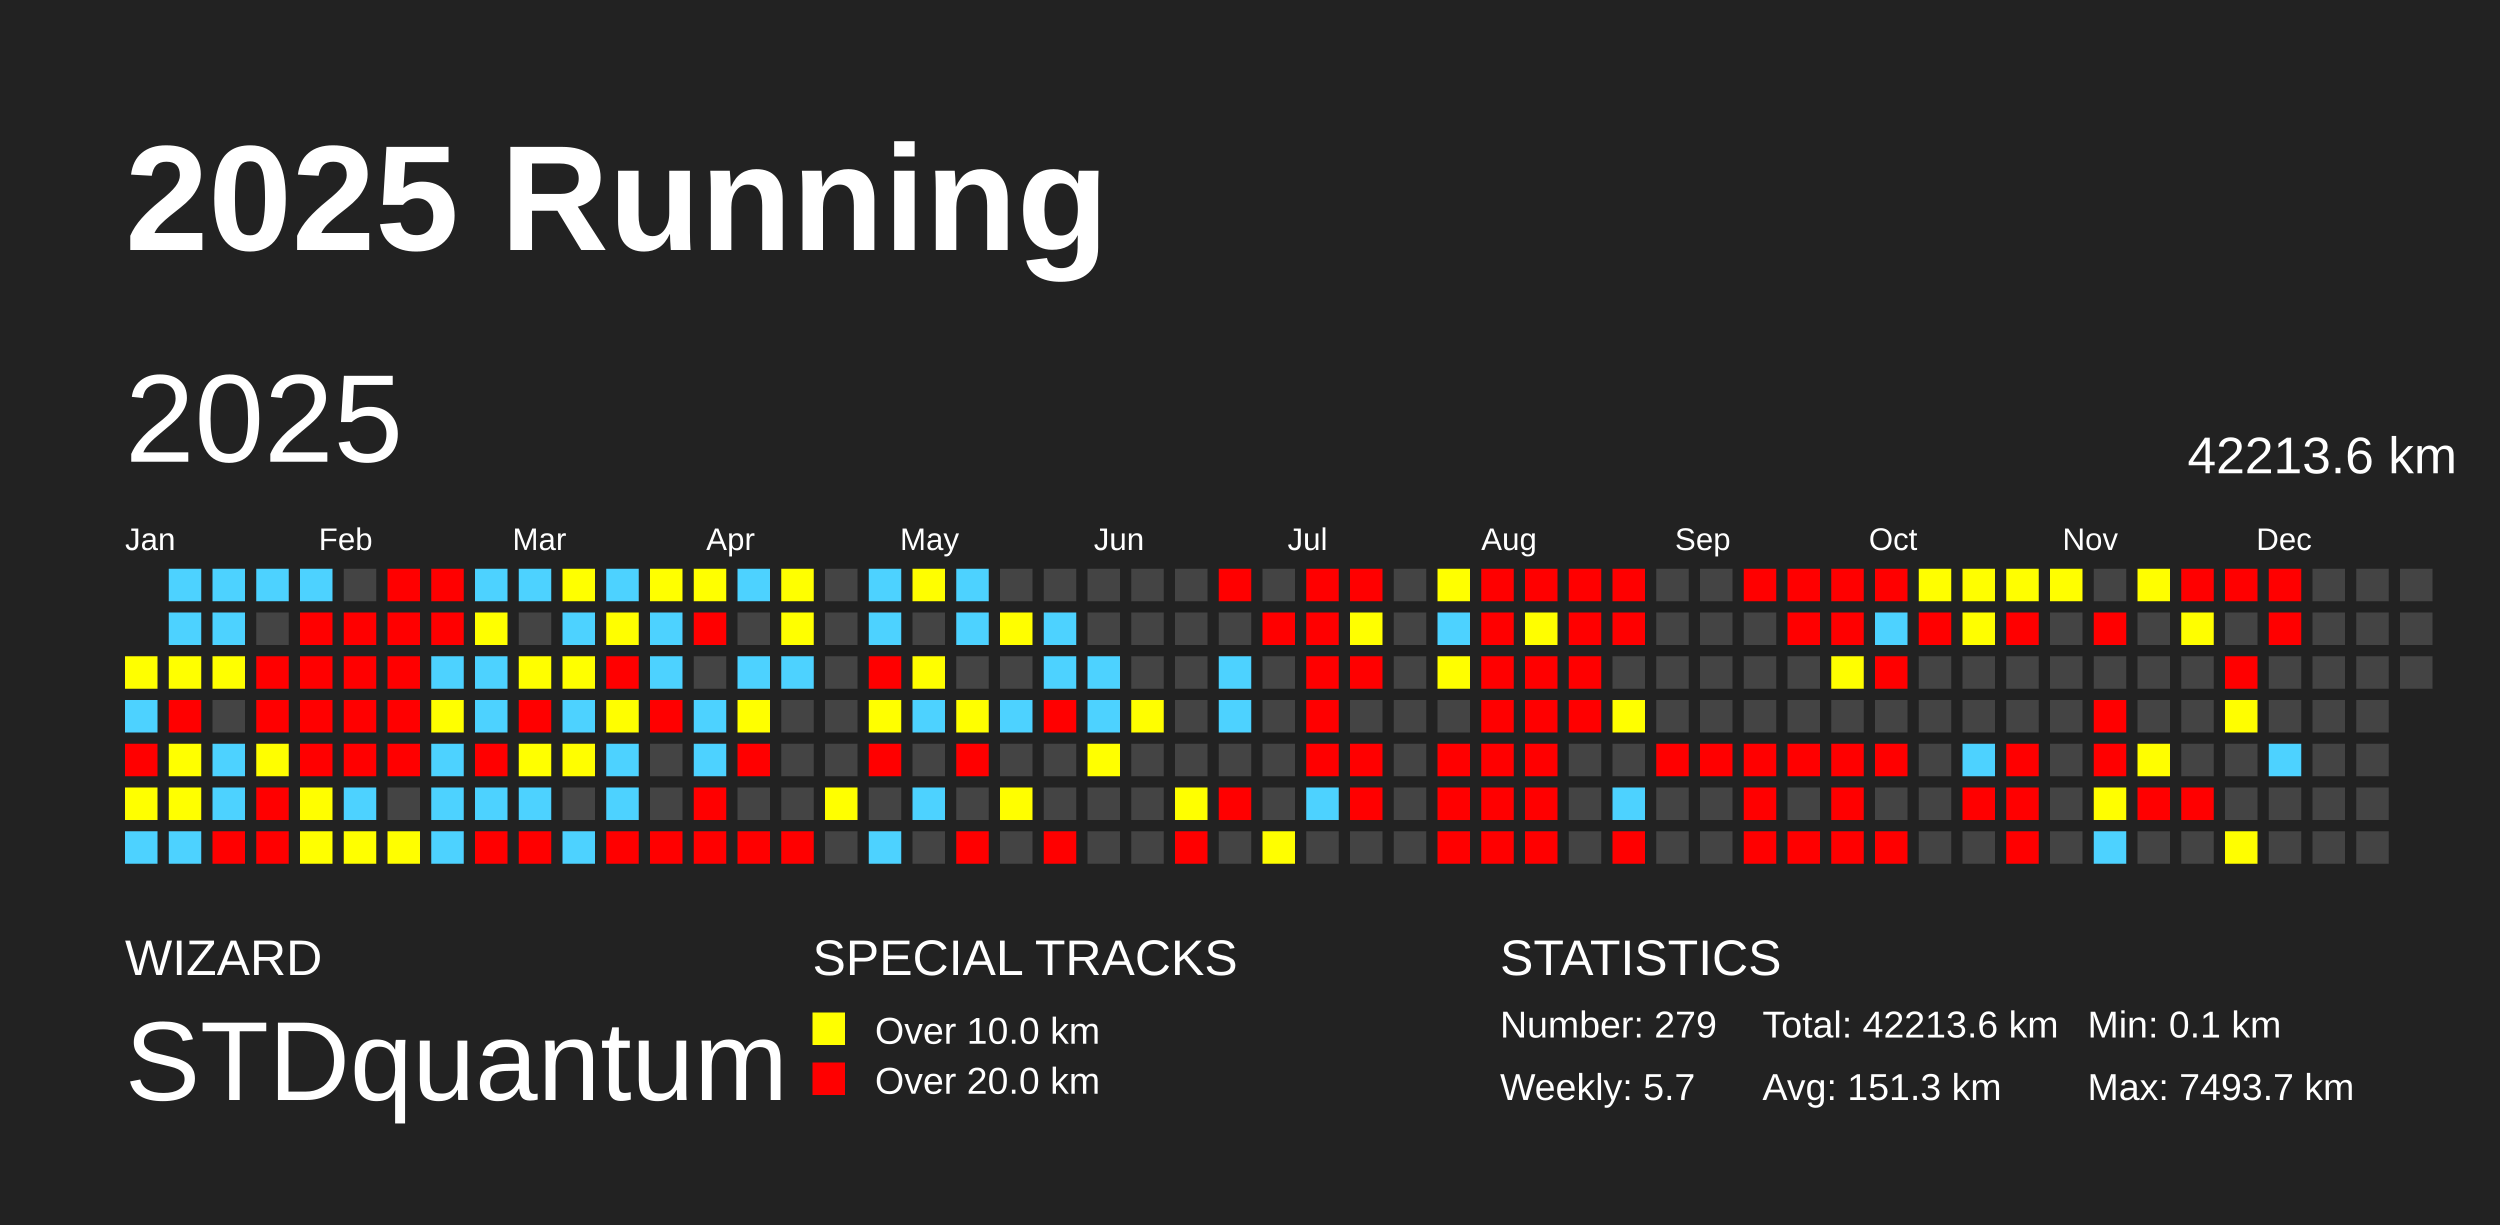
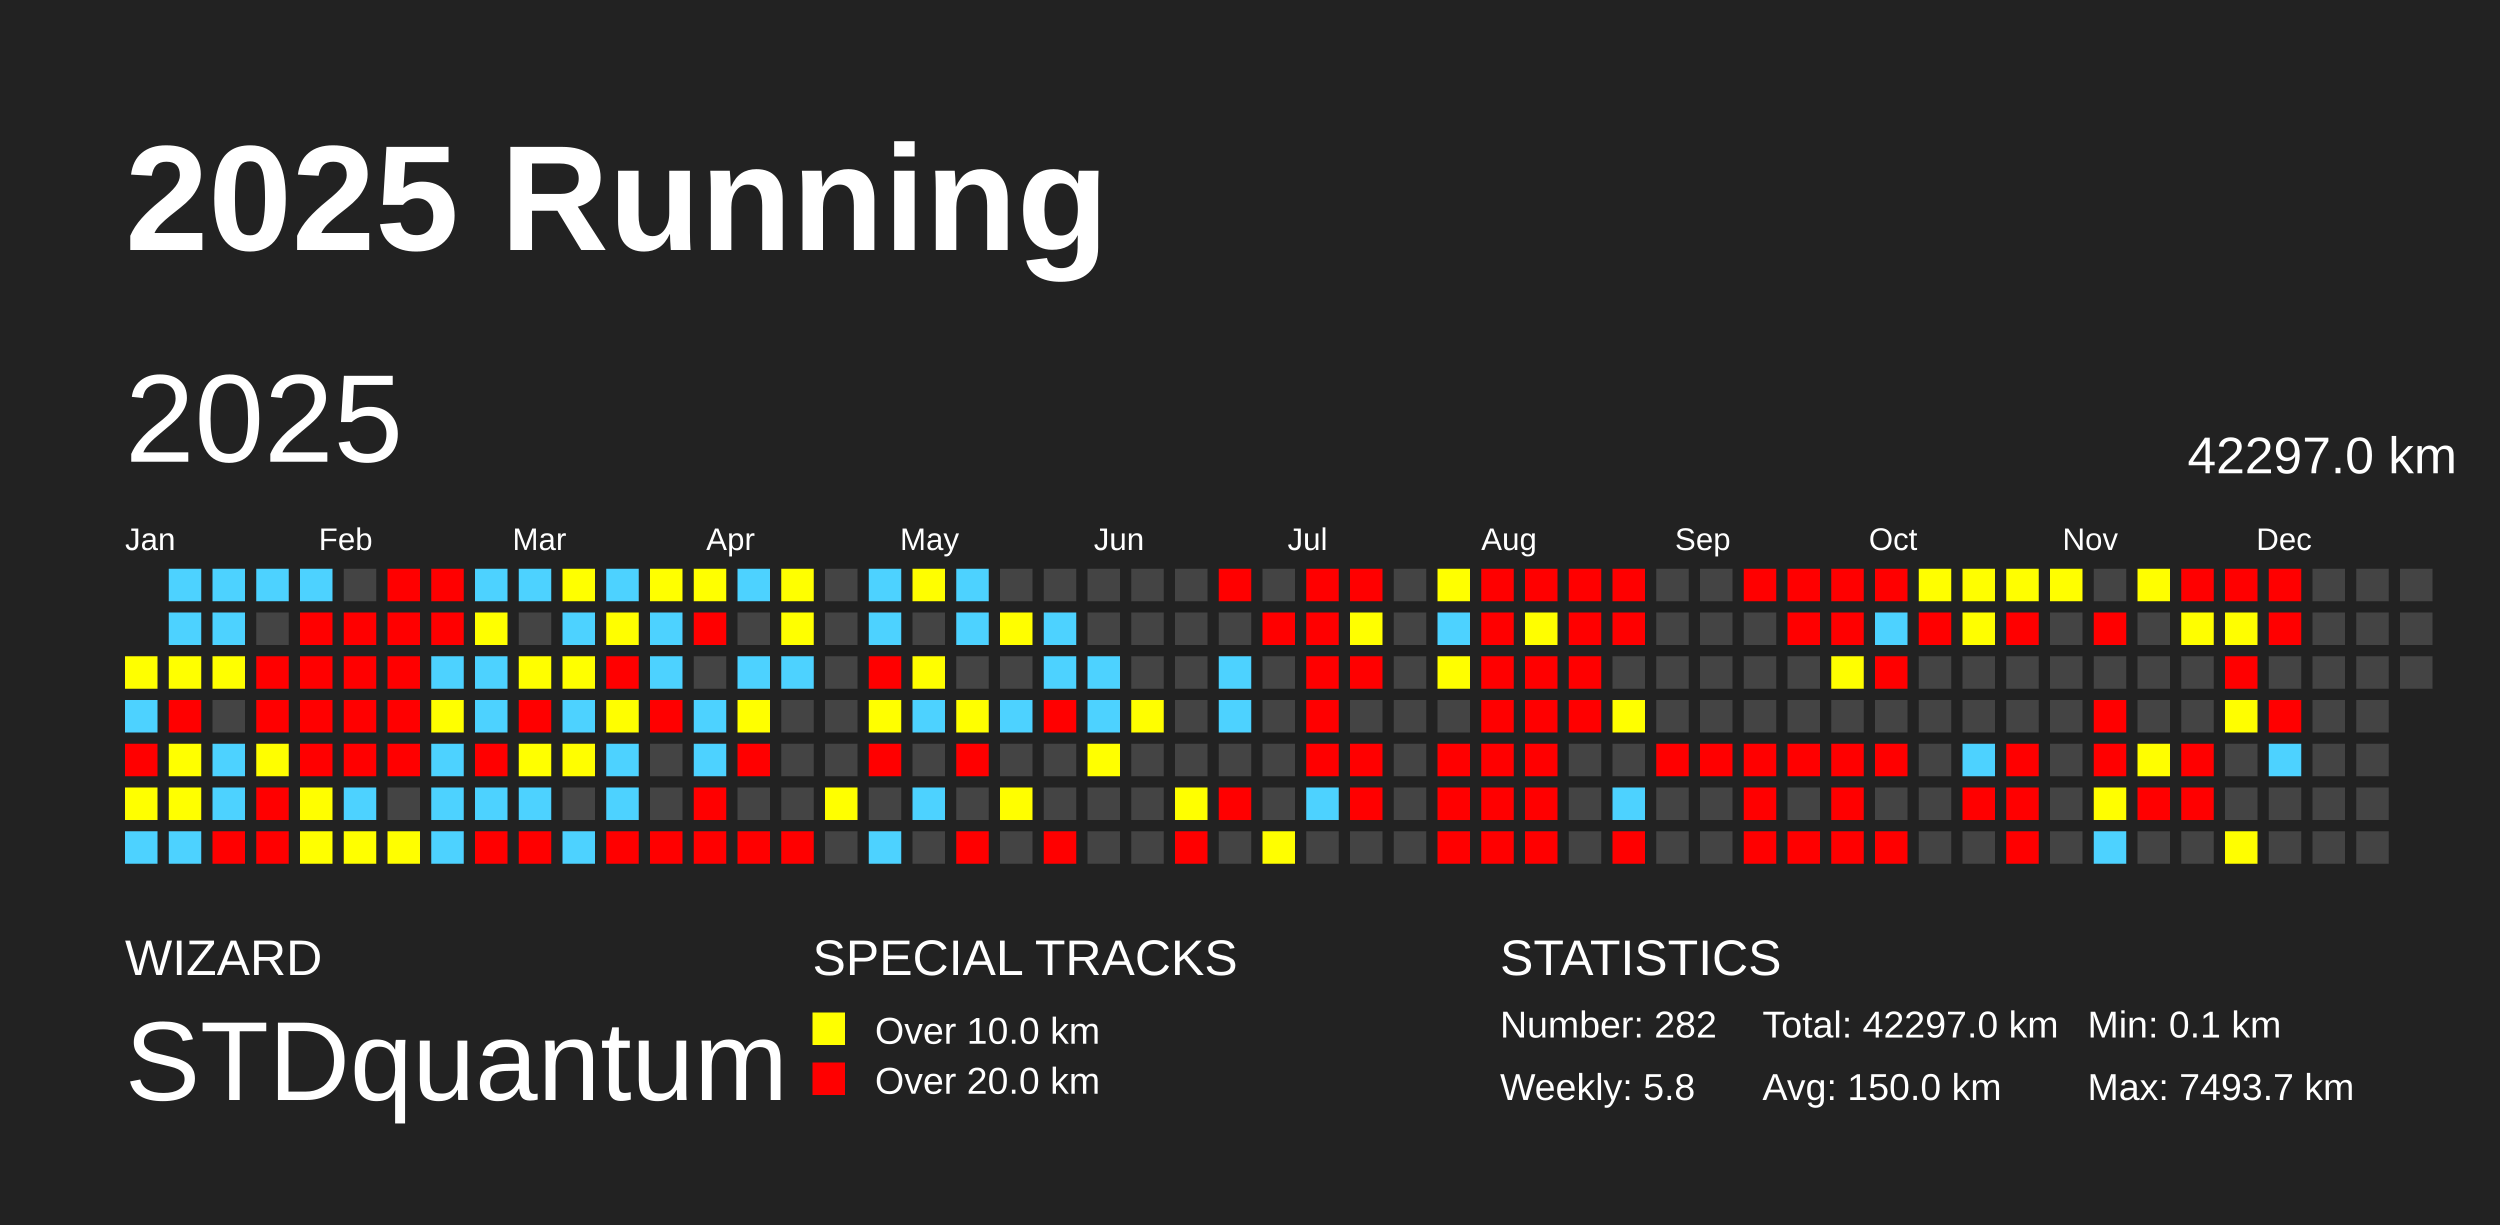
<svg xmlns="http://www.w3.org/2000/svg" baseProfile="full" height="98mm" version="1.1" viewBox="0,0,200,98" width="200mm">
  <defs />
  <rect fill="#222222" height="98" width="200" x="0" y="0" />
  <text fill="#FFFFFF" style="font-size:12px; font-family:Arial; font-weight:bold;" x="10" y="20">2025 Running</text>
  <text fill="#FFFFFF" style="font-size:4px; font-family:Arial" x="10" y="78">WIZARD</text>
  <text fill="#FFFFFF" style="font-size:9px; font-family:Arial" x="10" y="88">STDquantum</text>
  <text fill="#FFFFFF" style="font-size:4px; font-family:Arial" x="65" y="78">SPECIAL TRACKS</text>
  <rect fill="yellow" height="2.6" width="2.6" x="65" y="81" />
  <text fill="#FFFFFF" style="font-size:3px; font-family:Arial" x="70" y="83.5">Over 10.0 km</text>
  <rect fill="red" height="2.6" width="2.6" x="65" y="85" />
  <text fill="#FFFFFF" style="font-size:3px; font-family:Arial" x="70" y="87.5">Over 20.0 km</text>
  <text fill="#FFFFFF" style="font-size:4px; font-family:Arial" x="120" y="78">STATISTICS</text>
-   <text fill="#FFFFFF" style="font-size:3px; font-family:Arial" x="120" y="83">Number: 279</text>
-   <text fill="#FFFFFF" style="font-size:3px; font-family:Arial" x="120" y="88">Weekly: 5.7</text>
-   <text fill="#FFFFFF" style="font-size:3px; font-family:Arial" x="141" y="83">Total: 42213.6 km</text>
-   <text fill="#FFFFFF" style="font-size:3px; font-family:Arial" x="141" y="88">Avg: 151.3 km</text>
+   <text fill="#FFFFFF" style="font-size:3px; font-family:Arial" x="120" y="83">Number: 282</text>
+   <text fill="#FFFFFF" style="font-size:3px; font-family:Arial" x="120" y="88">Weekly: 5.8</text>
+   <text fill="#FFFFFF" style="font-size:3px; font-family:Arial" x="141" y="83">Total: 42297.0 km</text>
+   <text fill="#FFFFFF" style="font-size:3px; font-family:Arial" x="141" y="88">Avg: 150.0 km</text>
  <text fill="#FFFFFF" style="font-size:3px; font-family:Arial" x="167" y="83">Min: 0.1 km</text>
  <text fill="#FFFFFF" style="font-size:3px; font-family:Arial" x="167" y="88">Max: 7493.7 km</text>
  <text dominant-baseline="hanging" fill="#FFFFFF" style="font-size:10.0px; font-family:Arial;" x="10" y="30">2025</text>
-   <text dominant-baseline="hanging" fill="#FFFFFF" style="font-size:4.125px; font-family:Arial;" x="175" y="35">42213.6 km</text>
+   <text dominant-baseline="hanging" fill="#FFFFFF" style="font-size:4.125px; font-family:Arial;" x="175" y="35">42297.0 km</text>
  <text fill="#FFFFFF" style="font-size:2.5px; font-family:Arial" x="10.0" y="44">Jan</text>
  <text fill="#FFFFFF" style="font-size:2.5px; font-family:Arial" x="25.5" y="44">Feb</text>
  <text fill="#FFFFFF" style="font-size:2.5px; font-family:Arial" x="41.0" y="44">Mar</text>
  <text fill="#FFFFFF" style="font-size:2.5px; font-family:Arial" x="56.5" y="44">Apr</text>
  <text fill="#FFFFFF" style="font-size:2.5px; font-family:Arial" x="72.0" y="44">May</text>
  <text fill="#FFFFFF" style="font-size:2.5px; font-family:Arial" x="87.5" y="44">Jun</text>
  <text fill="#FFFFFF" style="font-size:2.5px; font-family:Arial" x="103.0" y="44">Jul</text>
  <text fill="#FFFFFF" style="font-size:2.5px; font-family:Arial" x="118.5" y="44">Aug</text>
  <text fill="#FFFFFF" style="font-size:2.5px; font-family:Arial" x="134.0" y="44">Sep</text>
  <text fill="#FFFFFF" style="font-size:2.5px; font-family:Arial" x="149.5" y="44">Oct</text>
  <text fill="#FFFFFF" style="font-size:2.5px; font-family:Arial" x="165.0" y="44">Nov</text>
  <text fill="#FFFFFF" style="font-size:2.5px; font-family:Arial" x="180.5" y="44">Dec</text>
  <rect fill="#ffff00" height="2.6" width="2.6" x="10.0" y="52.5" />
  <rect fill="#4dd2ff" height="2.6" width="2.6" x="10.0" y="56.0" />
  <rect fill="red" height="2.6" width="2.6" x="10.0" y="59.5" />
  <rect fill="#ffff00" height="2.6" width="2.6" x="10.0" y="63.0" />
  <rect fill="#4dd2ff" height="2.6" width="2.6" x="10.0" y="66.5" />
  <rect fill="#4dd2ff" height="2.6" width="2.6" x="13.5" y="45.5" />
  <rect fill="#4dd2ff" height="2.6" width="2.6" x="13.5" y="49.0" />
  <rect fill="#ffff00" height="2.6" width="2.6" x="13.5" y="52.5" />
  <rect fill="red" height="2.6" width="2.6" x="13.5" y="56.0" />
  <rect fill="#ffff00" height="2.6" width="2.6" x="13.5" y="59.5" />
  <rect fill="#ffff00" height="2.6" width="2.6" x="13.5" y="63.0" />
  <rect fill="#4dd2ff" height="2.6" width="2.6" x="13.5" y="66.5" />
  <rect fill="#4dd2ff" height="2.6" width="2.6" x="17.0" y="45.5" />
  <rect fill="#4dd2ff" height="2.6" width="2.6" x="17.0" y="49.0" />
  <rect fill="#ffff00" height="2.6" width="2.6" x="17.0" y="52.5" />
  <rect fill="#444444" height="2.6" width="2.6" x="17.0" y="56.0" />
  <rect fill="#4dd2ff" height="2.6" width="2.6" x="17.0" y="59.5" />
  <rect fill="#4dd2ff" height="2.6" width="2.6" x="17.0" y="63.0" />
  <rect fill="red" height="2.6" width="2.6" x="17.0" y="66.5" />
  <rect fill="#4dd2ff" height="2.6" width="2.6" x="20.5" y="45.5" />
  <rect fill="#444444" height="2.6" width="2.6" x="20.5" y="49.0" />
  <rect fill="red" height="2.6" width="2.6" x="20.5" y="52.5" />
  <rect fill="red" height="2.6" width="2.6" x="20.5" y="56.0" />
  <rect fill="#fffe00" height="2.6" width="2.6" x="20.5" y="59.5" />
  <rect fill="red" height="2.6" width="2.6" x="20.5" y="63.0" />
  <rect fill="red" height="2.6" width="2.6" x="20.5" y="66.5" />
  <rect fill="#4dd2ff" height="2.6" width="2.6" x="24.0" y="45.5" />
  <rect fill="red" height="2.6" width="2.6" x="24.0" y="49.0" />
  <rect fill="red" height="2.6" width="2.6" x="24.0" y="52.5" />
  <rect fill="red" height="2.6" width="2.6" x="24.0" y="56.0" />
  <rect fill="red" height="2.6" width="2.6" x="24.0" y="59.5" />
  <rect fill="#fffe00" height="2.6" width="2.6" x="24.0" y="63.0" />
  <rect fill="#ffff00" height="2.6" width="2.6" x="24.0" y="66.5" />
  <rect fill="#444444" height="2.6" width="2.6" x="27.5" y="45.5" />
  <rect fill="red" height="2.6" width="2.6" x="27.5" y="49.0" />
  <rect fill="red" height="2.6" width="2.6" x="27.5" y="52.5" />
  <rect fill="red" height="2.6" width="2.6" x="27.5" y="56.0" />
  <rect fill="red" height="2.6" width="2.6" x="27.5" y="59.5" />
  <rect fill="#4dd2ff" height="2.6" width="2.6" x="27.5" y="63.0" />
  <rect fill="#ffff00" height="2.6" width="2.6" x="27.5" y="66.5" />
  <rect fill="red" height="2.6" width="2.6" x="31.0" y="45.5" />
  <rect fill="red" height="2.6" width="2.6" x="31.0" y="49.0" />
  <rect fill="red" height="2.6" width="2.6" x="31.0" y="52.5" />
  <rect fill="red" height="2.6" width="2.6" x="31.0" y="56.0" />
  <rect fill="red" height="2.6" width="2.6" x="31.0" y="59.5" />
  <rect fill="#444444" height="2.6" width="2.6" x="31.0" y="63.0" />
  <rect fill="#fffe00" height="2.6" width="2.6" x="31.0" y="66.5" />
  <rect fill="red" height="2.6" width="2.6" x="34.5" y="45.5" />
  <rect fill="red" height="2.6" width="2.6" x="34.5" y="49.0" />
  <rect fill="#4dd2ff" height="2.6" width="2.6" x="34.5" y="52.5" />
  <rect fill="#ffff00" height="2.6" width="2.6" x="34.5" y="56.0" />
  <rect fill="#4dd2ff" height="2.6" width="2.6" x="34.5" y="59.5" />
  <rect fill="#4dd2ff" height="2.6" width="2.6" x="34.5" y="63.0" />
  <rect fill="#4dd2ff" height="2.6" width="2.6" x="34.5" y="66.5" />
  <rect fill="#4dd2ff" height="2.6" width="2.6" x="38.0" y="45.5" />
  <rect fill="#ffff00" height="2.6" width="2.6" x="38.0" y="49.0" />
  <rect fill="#4dd2ff" height="2.6" width="2.6" x="38.0" y="52.5" />
  <rect fill="#4dd2ff" height="2.6" width="2.6" x="38.0" y="56.0" />
  <rect fill="red" height="2.6" width="2.6" x="38.0" y="59.5" />
  <rect fill="#4dd2ff" height="2.6" width="2.6" x="38.0" y="63.0" />
  <rect fill="red" height="2.6" width="2.6" x="38.0" y="66.5" />
  <rect fill="#4dd2ff" height="2.6" width="2.6" x="41.5" y="45.5" />
  <rect fill="#444444" height="2.6" width="2.6" x="41.5" y="49.0" />
  <rect fill="#fffe00" height="2.6" width="2.6" x="41.5" y="52.5" />
  <rect fill="red" height="2.6" width="2.6" x="41.5" y="56.0" />
  <rect fill="#ffff00" height="2.6" width="2.6" x="41.5" y="59.5" />
  <rect fill="#4dd2ff" height="2.6" width="2.6" x="41.5" y="63.0" />
  <rect fill="red" height="2.6" width="2.6" x="41.5" y="66.5" />
  <rect fill="#ffff00" height="2.6" width="2.6" x="45.0" y="45.5" />
  <rect fill="#4dd2ff" height="2.6" width="2.6" x="45.0" y="49.0" />
  <rect fill="#ffff00" height="2.6" width="2.6" x="45.0" y="52.5" />
  <rect fill="#4dd2ff" height="2.6" width="2.6" x="45.0" y="56.0" />
  <rect fill="#fffe00" height="2.6" width="2.6" x="45.0" y="59.5" />
  <rect fill="#444444" height="2.6" width="2.6" x="45.0" y="63.0" />
  <rect fill="#4dd2ff" height="2.6" width="2.6" x="45.0" y="66.5" />
  <rect fill="#4dd2ff" height="2.6" width="2.6" x="48.5" y="45.5" />
  <rect fill="#fffe00" height="2.6" width="2.6" x="48.5" y="49.0" />
  <rect fill="red" height="2.6" width="2.6" x="48.5" y="52.5" />
  <rect fill="#fffe00" height="2.6" width="2.6" x="48.5" y="56.0" />
  <rect fill="#4dd2ff" height="2.6" width="2.6" x="48.5" y="59.5" />
  <rect fill="#4dd2ff" height="2.6" width="2.6" x="48.5" y="63.0" />
  <rect fill="red" height="2.6" width="2.6" x="48.5" y="66.5" />
  <rect fill="#ffff00" height="2.6" width="2.6" x="52.0" y="45.5" />
  <rect fill="#4dd2ff" height="2.6" width="2.6" x="52.0" y="49.0" />
  <rect fill="#4dd2ff" height="2.6" width="2.6" x="52.0" y="52.5" />
  <rect fill="red" height="2.6" width="2.6" x="52.0" y="56.0" />
  <rect fill="#444444" height="2.6" width="2.6" x="52.0" y="59.5" />
  <rect fill="#444444" height="2.6" width="2.6" x="52.0" y="63.0" />
  <rect fill="red" height="2.6" width="2.6" x="52.0" y="66.5" />
  <rect fill="#ffff00" height="2.6" width="2.6" x="55.5" y="45.5" />
  <rect fill="red" height="2.6" width="2.6" x="55.5" y="49.0" />
  <rect fill="#444444" height="2.6" width="2.6" x="55.5" y="52.5" />
  <rect fill="#4dd2ff" height="2.6" width="2.6" x="55.5" y="56.0" />
  <rect fill="#4dd2ff" height="2.6" width="2.6" x="55.5" y="59.5" />
  <rect fill="red" height="2.6" width="2.6" x="55.5" y="63.0" />
  <rect fill="red" height="2.6" width="2.6" x="55.5" y="66.5" />
  <rect fill="#4dd2ff" height="2.6" width="2.6" x="59.0" y="45.5" />
  <rect fill="#444444" height="2.6" width="2.6" x="59.0" y="49.0" />
  <rect fill="#4dd2ff" height="2.6" width="2.6" x="59.0" y="52.5" />
  <rect fill="#ffff00" height="2.6" width="2.6" x="59.0" y="56.0" />
  <rect fill="red" height="2.6" width="2.6" x="59.0" y="59.5" />
  <rect fill="#444444" height="2.6" width="2.6" x="59.0" y="63.0" />
  <rect fill="red" height="2.6" width="2.6" x="59.0" y="66.5" />
  <rect fill="#ffff00" height="2.6" width="2.6" x="62.5" y="45.5" />
  <rect fill="#ffff00" height="2.6" width="2.6" x="62.5" y="49.0" />
  <rect fill="#4dd2ff" height="2.6" width="2.6" x="62.5" y="52.5" />
  <rect fill="#444444" height="2.6" width="2.6" x="62.5" y="56.0" />
  <rect fill="#444444" height="2.6" width="2.6" x="62.5" y="59.5" />
  <rect fill="#444444" height="2.6" width="2.6" x="62.5" y="63.0" />
  <rect fill="red" height="2.6" width="2.6" x="62.5" y="66.5" />
  <rect fill="#444444" height="2.6" width="2.6" x="66.0" y="45.5" />
  <rect fill="#444444" height="2.6" width="2.6" x="66.0" y="49.0" />
  <rect fill="#444444" height="2.6" width="2.6" x="66.0" y="52.5" />
  <rect fill="#444444" height="2.6" width="2.6" x="66.0" y="56.0" />
  <rect fill="#444444" height="2.6" width="2.6" x="66.0" y="59.5" />
  <rect fill="#ffff00" height="2.6" width="2.6" x="66.0" y="63.0" />
  <rect fill="#444444" height="2.6" width="2.6" x="66.0" y="66.5" />
  <rect fill="#4dd2ff" height="2.6" width="2.6" x="69.5" y="45.5" />
  <rect fill="#4dd2ff" height="2.6" width="2.6" x="69.5" y="49.0" />
  <rect fill="red" height="2.6" width="2.6" x="69.5" y="52.5" />
  <rect fill="#ffff00" height="2.6" width="2.6" x="69.5" y="56.0" />
  <rect fill="red" height="2.6" width="2.6" x="69.5" y="59.5" />
  <rect fill="#444444" height="2.6" width="2.6" x="69.5" y="63.0" />
  <rect fill="#4dd2ff" height="2.6" width="2.6" x="69.5" y="66.5" />
  <rect fill="#fffe00" height="2.6" width="2.6" x="73.0" y="45.5" />
  <rect fill="#444444" height="2.6" width="2.6" x="73.0" y="49.0" />
  <rect fill="#fffe00" height="2.6" width="2.6" x="73.0" y="52.5" />
  <rect fill="#4dd2ff" height="2.6" width="2.6" x="73.0" y="56.0" />
  <rect fill="#444444" height="2.6" width="2.6" x="73.0" y="59.5" />
  <rect fill="#4dd2ff" height="2.6" width="2.6" x="73.0" y="63.0" />
  <rect fill="#444444" height="2.6" width="2.6" x="73.0" y="66.5" />
  <rect fill="#4dd2ff" height="2.6" width="2.6" x="76.5" y="45.5" />
  <rect fill="#4dd2ff" height="2.6" width="2.6" x="76.5" y="49.0" />
  <rect fill="#444444" height="2.6" width="2.6" x="76.5" y="52.5" />
  <rect fill="#ffff00" height="2.6" width="2.6" x="76.5" y="56.0" />
  <rect fill="red" height="2.6" width="2.6" x="76.5" y="59.5" />
  <rect fill="#444444" height="2.6" width="2.6" x="76.5" y="63.0" />
  <rect fill="red" height="2.6" width="2.6" x="76.5" y="66.5" />
  <rect fill="#444444" height="2.6" width="2.6" x="80.0" y="45.5" />
  <rect fill="#fffe00" height="2.6" width="2.6" x="80.0" y="49.0" />
  <rect fill="#444444" height="2.6" width="2.6" x="80.0" y="52.5" />
  <rect fill="#4dd2ff" height="2.6" width="2.6" x="80.0" y="56.0" />
  <rect fill="#444444" height="2.6" width="2.6" x="80.0" y="59.5" />
  <rect fill="#fffe00" height="2.6" width="2.6" x="80.0" y="63.0" />
  <rect fill="#444444" height="2.6" width="2.6" x="80.0" y="66.5" />
  <rect fill="#444444" height="2.6" width="2.6" x="83.5" y="45.5" />
  <rect fill="#4dd2ff" height="2.6" width="2.6" x="83.5" y="49.0" />
  <rect fill="#4dd2ff" height="2.6" width="2.6" x="83.5" y="52.5" />
  <rect fill="red" height="2.6" width="2.6" x="83.5" y="56.0" />
  <rect fill="#444444" height="2.6" width="2.6" x="83.5" y="59.5" />
  <rect fill="#444444" height="2.6" width="2.6" x="83.5" y="63.0" />
  <rect fill="red" height="2.6" width="2.6" x="83.5" y="66.5" />
  <rect fill="#444444" height="2.6" width="2.6" x="87.0" y="45.5" />
  <rect fill="#444444" height="2.6" width="2.6" x="87.0" y="49.0" />
  <rect fill="#4dd2ff" height="2.6" width="2.6" x="87.0" y="52.5" />
  <rect fill="#4dd2ff" height="2.6" width="2.6" x="87.0" y="56.0" />
  <rect fill="#ffff00" height="2.6" width="2.6" x="87.0" y="59.5" />
  <rect fill="#444444" height="2.6" width="2.6" x="87.0" y="63.0" />
  <rect fill="#444444" height="2.6" width="2.6" x="87.0" y="66.5" />
  <rect fill="#444444" height="2.6" width="2.6" x="90.5" y="45.5" />
  <rect fill="#444444" height="2.6" width="2.6" x="90.5" y="49.0" />
  <rect fill="#444444" height="2.6" width="2.6" x="90.5" y="52.5" />
  <rect fill="#fffe00" height="2.6" width="2.6" x="90.5" y="56.0" />
  <rect fill="#444444" height="2.6" width="2.6" x="90.5" y="59.5" />
  <rect fill="#444444" height="2.6" width="2.6" x="90.5" y="63.0" />
  <rect fill="#444444" height="2.6" width="2.6" x="90.5" y="66.5" />
  <rect fill="#444444" height="2.6" width="2.6" x="94.0" y="45.5" />
  <rect fill="#444444" height="2.6" width="2.6" x="94.0" y="49.0" />
  <rect fill="#444444" height="2.6" width="2.6" x="94.0" y="52.5" />
  <rect fill="#444444" height="2.6" width="2.6" x="94.0" y="56.0" />
  <rect fill="#444444" height="2.6" width="2.6" x="94.0" y="59.5" />
  <rect fill="#ffff00" height="2.6" width="2.6" x="94.0" y="63.0" />
  <rect fill="red" height="2.6" width="2.6" x="94.0" y="66.5" />
  <rect fill="red" height="2.6" width="2.6" x="97.5" y="45.5" />
  <rect fill="#444444" height="2.6" width="2.6" x="97.5" y="49.0" />
  <rect fill="#4dd2ff" height="2.6" width="2.6" x="97.5" y="52.5" />
  <rect fill="#4dd2ff" height="2.6" width="2.6" x="97.5" y="56.0" />
  <rect fill="#444444" height="2.6" width="2.6" x="97.5" y="59.5" />
  <rect fill="red" height="2.6" width="2.6" x="97.5" y="63.0" />
  <rect fill="#444444" height="2.6" width="2.6" x="97.5" y="66.5" />
  <rect fill="#444444" height="2.6" width="2.6" x="101.0" y="45.5" />
  <rect fill="red" height="2.6" width="2.6" x="101.0" y="49.0" />
  <rect fill="#444444" height="2.6" width="2.6" x="101.0" y="52.5" />
  <rect fill="#444444" height="2.6" width="2.6" x="101.0" y="56.0" />
  <rect fill="#444444" height="2.6" width="2.6" x="101.0" y="59.5" />
  <rect fill="#444444" height="2.6" width="2.6" x="101.0" y="63.0" />
  <rect fill="#fffe00" height="2.6" width="2.6" x="101.0" y="66.5" />
  <rect fill="red" height="2.6" width="2.6" x="104.5" y="45.5" />
  <rect fill="red" height="2.6" width="2.6" x="104.5" y="49.0" />
  <rect fill="red" height="2.6" width="2.6" x="104.5" y="52.5" />
  <rect fill="red" height="2.6" width="2.6" x="104.5" y="56.0" />
  <rect fill="red" height="2.6" width="2.6" x="104.5" y="59.5" />
  <rect fill="#4dd2ff" height="2.6" width="2.6" x="104.5" y="63.0" />
  <rect fill="#444444" height="2.6" width="2.6" x="104.5" y="66.5" />
  <rect fill="red" height="2.6" width="2.6" x="108.0" y="45.5" />
  <rect fill="#ffff00" height="2.6" width="2.6" x="108.0" y="49.0" />
  <rect fill="red" height="2.6" width="2.6" x="108.0" y="52.5" />
  <rect fill="#444444" height="2.6" width="2.6" x="108.0" y="56.0" />
  <rect fill="red" height="2.6" width="2.6" x="108.0" y="59.5" />
  <rect fill="red" height="2.6" width="2.6" x="108.0" y="63.0" />
  <rect fill="#444444" height="2.6" width="2.6" x="108.0" y="66.5" />
  <rect fill="#444444" height="2.6" width="2.6" x="111.5" y="45.5" />
  <rect fill="#444444" height="2.6" width="2.6" x="111.5" y="49.0" />
  <rect fill="#444444" height="2.6" width="2.6" x="111.5" y="52.5" />
  <rect fill="#444444" height="2.6" width="2.6" x="111.5" y="56.0" />
  <rect fill="#444444" height="2.6" width="2.6" x="111.5" y="59.5" />
  <rect fill="#444444" height="2.6" width="2.6" x="111.5" y="63.0" />
  <rect fill="#444444" height="2.6" width="2.6" x="111.5" y="66.5" />
  <rect fill="#ffff00" height="2.6" width="2.6" x="115.0" y="45.5" />
  <rect fill="#4dd2ff" height="2.6" width="2.6" x="115.0" y="49.0" />
  <rect fill="#fffe00" height="2.6" width="2.6" x="115.0" y="52.5" />
  <rect fill="#444444" height="2.6" width="2.6" x="115.0" y="56.0" />
  <rect fill="red" height="2.6" width="2.6" x="115.0" y="59.5" />
  <rect fill="red" height="2.6" width="2.6" x="115.0" y="63.0" />
  <rect fill="red" height="2.6" width="2.6" x="115.0" y="66.5" />
  <rect fill="red" height="2.6" width="2.6" x="118.5" y="45.5" />
  <rect fill="red" height="2.6" width="2.6" x="118.5" y="49.0" />
  <rect fill="red" height="2.6" width="2.6" x="118.5" y="52.5" />
  <rect fill="red" height="2.6" width="2.6" x="118.5" y="56.0" />
  <rect fill="red" height="2.6" width="2.6" x="118.5" y="59.5" />
  <rect fill="red" height="2.6" width="2.6" x="118.5" y="63.0" />
  <rect fill="red" height="2.6" width="2.6" x="118.5" y="66.5" />
  <rect fill="red" height="2.6" width="2.6" x="122.0" y="45.5" />
  <rect fill="#fffe00" height="2.6" width="2.6" x="122.0" y="49.0" />
  <rect fill="red" height="2.6" width="2.6" x="122.0" y="52.5" />
  <rect fill="red" height="2.6" width="2.6" x="122.0" y="56.0" />
  <rect fill="red" height="2.6" width="2.6" x="122.0" y="59.5" />
  <rect fill="red" height="2.6" width="2.6" x="122.0" y="63.0" />
  <rect fill="red" height="2.6" width="2.6" x="122.0" y="66.5" />
  <rect fill="red" height="2.6" width="2.6" x="125.5" y="45.5" />
  <rect fill="red" height="2.6" width="2.6" x="125.5" y="49.0" />
  <rect fill="red" height="2.6" width="2.6" x="125.5" y="52.5" />
  <rect fill="red" height="2.6" width="2.6" x="125.5" y="56.0" />
  <rect fill="#444444" height="2.6" width="2.6" x="125.5" y="59.5" />
  <rect fill="#444444" height="2.6" width="2.6" x="125.5" y="63.0" />
  <rect fill="#444444" height="2.6" width="2.6" x="125.5" y="66.5" />
  <rect fill="red" height="2.6" width="2.6" x="129.0" y="45.5" />
  <rect fill="red" height="2.6" width="2.6" x="129.0" y="49.0" />
  <rect fill="#444444" height="2.6" width="2.6" x="129.0" y="52.5" />
  <rect fill="#ffff00" height="2.6" width="2.6" x="129.0" y="56.0" />
  <rect fill="#444444" height="2.6" width="2.6" x="129.0" y="59.5" />
  <rect fill="#4dd2ff" height="2.6" width="2.6" x="129.0" y="63.0" />
  <rect fill="red" height="2.6" width="2.6" x="129.0" y="66.5" />
  <rect fill="#444444" height="2.6" width="2.6" x="132.5" y="45.5" />
  <rect fill="#444444" height="2.6" width="2.6" x="132.5" y="49.0" />
  <rect fill="#444444" height="2.6" width="2.6" x="132.5" y="52.5" />
  <rect fill="#444444" height="2.6" width="2.6" x="132.5" y="56.0" />
  <rect fill="red" height="2.6" width="2.6" x="132.5" y="59.5" />
  <rect fill="#444444" height="2.6" width="2.6" x="132.5" y="63.0" />
  <rect fill="#444444" height="2.6" width="2.6" x="132.5" y="66.5" />
  <rect fill="#444444" height="2.6" width="2.6" x="136.0" y="45.5" />
  <rect fill="#444444" height="2.6" width="2.6" x="136.0" y="49.0" />
  <rect fill="#444444" height="2.6" width="2.6" x="136.0" y="52.5" />
  <rect fill="#444444" height="2.6" width="2.6" x="136.0" y="56.0" />
  <rect fill="red" height="2.6" width="2.6" x="136.0" y="59.5" />
  <rect fill="#444444" height="2.6" width="2.6" x="136.0" y="63.0" />
  <rect fill="#444444" height="2.6" width="2.6" x="136.0" y="66.5" />
  <rect fill="red" height="2.6" width="2.6" x="139.5" y="45.5" />
  <rect fill="#444444" height="2.6" width="2.6" x="139.5" y="49.0" />
  <rect fill="#444444" height="2.6" width="2.6" x="139.5" y="52.5" />
  <rect fill="#444444" height="2.6" width="2.6" x="139.5" y="56.0" />
  <rect fill="red" height="2.6" width="2.6" x="139.5" y="59.5" />
  <rect fill="red" height="2.6" width="2.6" x="139.5" y="63.0" />
  <rect fill="red" height="2.6" width="2.6" x="139.5" y="66.5" />
  <rect fill="red" height="2.6" width="2.6" x="143.0" y="45.5" />
  <rect fill="red" height="2.6" width="2.6" x="143.0" y="49.0" />
  <rect fill="#444444" height="2.6" width="2.6" x="143.0" y="52.5" />
  <rect fill="#444444" height="2.6" width="2.6" x="143.0" y="56.0" />
  <rect fill="red" height="2.6" width="2.6" x="143.0" y="59.5" />
  <rect fill="#444444" height="2.6" width="2.6" x="143.0" y="63.0" />
  <rect fill="red" height="2.6" width="2.6" x="143.0" y="66.5" />
  <rect fill="red" height="2.6" width="2.6" x="146.5" y="45.5" />
  <rect fill="red" height="2.6" width="2.6" x="146.5" y="49.0" />
  <rect fill="#fffe00" height="2.6" width="2.6" x="146.5" y="52.5" />
  <rect fill="#444444" height="2.6" width="2.6" x="146.5" y="56.0" />
  <rect fill="red" height="2.6" width="2.6" x="146.5" y="59.5" />
  <rect fill="red" height="2.6" width="2.6" x="146.5" y="63.0" />
  <rect fill="red" height="2.6" width="2.6" x="146.5" y="66.5" />
  <rect fill="red" height="2.6" width="2.6" x="150.0" y="45.5" />
  <rect fill="#4dd2ff" height="2.6" width="2.6" x="150.0" y="49.0" />
  <rect fill="red" height="2.6" width="2.6" x="150.0" y="52.5" />
  <rect fill="#444444" height="2.6" width="2.6" x="150.0" y="56.0" />
  <rect fill="red" height="2.6" width="2.6" x="150.0" y="59.5" />
  <rect fill="#444444" height="2.6" width="2.6" x="150.0" y="63.0" />
  <rect fill="red" height="2.6" width="2.6" x="150.0" y="66.5" />
  <rect fill="#fffe00" height="2.6" width="2.6" x="153.5" y="45.5" />
  <rect fill="red" height="2.6" width="2.6" x="153.5" y="49.0" />
  <rect fill="#444444" height="2.6" width="2.6" x="153.5" y="52.5" />
  <rect fill="#444444" height="2.6" width="2.6" x="153.5" y="56.0" />
  <rect fill="#444444" height="2.6" width="2.6" x="153.5" y="59.5" />
  <rect fill="#444444" height="2.6" width="2.6" x="153.5" y="63.0" />
  <rect fill="#444444" height="2.6" width="2.6" x="153.5" y="66.5" />
  <rect fill="#fffe00" height="2.6" width="2.6" x="157.0" y="45.5" />
  <rect fill="#fffe00" height="2.6" width="2.6" x="157.0" y="49.0" />
  <rect fill="#444444" height="2.6" width="2.6" x="157.0" y="52.5" />
  <rect fill="#444444" height="2.6" width="2.6" x="157.0" y="56.0" />
  <rect fill="#4dd2ff" height="2.6" width="2.6" x="157.0" y="59.5" />
  <rect fill="red" height="2.6" width="2.6" x="157.0" y="63.0" />
  <rect fill="#444444" height="2.6" width="2.6" x="157.0" y="66.5" />
  <rect fill="#fffe00" height="2.6" width="2.6" x="160.5" y="45.5" />
  <rect fill="red" height="2.6" width="2.6" x="160.5" y="49.0" />
  <rect fill="#444444" height="2.6" width="2.6" x="160.5" y="52.5" />
  <rect fill="#444444" height="2.6" width="2.6" x="160.5" y="56.0" />
  <rect fill="red" height="2.6" width="2.6" x="160.5" y="59.5" />
  <rect fill="red" height="2.6" width="2.6" x="160.5" y="63.0" />
  <rect fill="red" height="2.6" width="2.6" x="160.5" y="66.5" />
  <rect fill="#fffe00" height="2.6" width="2.6" x="164.0" y="45.5" />
  <rect fill="#444444" height="2.6" width="2.6" x="164.0" y="49.0" />
  <rect fill="#444444" height="2.6" width="2.6" x="164.0" y="52.5" />
  <rect fill="#444444" height="2.6" width="2.6" x="164.0" y="56.0" />
  <rect fill="#444444" height="2.6" width="2.6" x="164.0" y="59.5" />
  <rect fill="#444444" height="2.6" width="2.6" x="164.0" y="63.0" />
  <rect fill="#444444" height="2.6" width="2.6" x="164.0" y="66.5" />
  <rect fill="#444444" height="2.6" width="2.6" x="167.5" y="45.5" />
  <rect fill="red" height="2.6" width="2.6" x="167.5" y="49.0" />
  <rect fill="#444444" height="2.6" width="2.6" x="167.5" y="52.5" />
  <rect fill="red" height="2.6" width="2.6" x="167.5" y="56.0" />
  <rect fill="red" height="2.6" width="2.6" x="167.5" y="59.5" />
  <rect fill="#fffe00" height="2.6" width="2.6" x="167.5" y="63.0" />
  <rect fill="#4dd2ff" height="2.6" width="2.6" x="167.5" y="66.5" />
  <rect fill="#fffe00" height="2.6" width="2.6" x="171.0" y="45.5" />
  <rect fill="#444444" height="2.6" width="2.6" x="171.0" y="49.0" />
  <rect fill="#444444" height="2.6" width="2.6" x="171.0" y="52.5" />
  <rect fill="#444444" height="2.6" width="2.6" x="171.0" y="56.0" />
  <rect fill="#fffe00" height="2.6" width="2.6" x="171.0" y="59.5" />
  <rect fill="red" height="2.6" width="2.6" x="171.0" y="63.0" />
  <rect fill="#444444" height="2.6" width="2.6" x="171.0" y="66.5" />
  <rect fill="red" height="2.6" width="2.6" x="174.5" y="45.5" />
  <rect fill="#fffe00" height="2.6" width="2.6" x="174.5" y="49.0" />
  <rect fill="#444444" height="2.6" width="2.6" x="174.5" y="52.5" />
  <rect fill="#444444" height="2.6" width="2.6" x="174.5" y="56.0" />
-   <rect fill="#444444" height="2.6" width="2.6" x="174.5" y="59.5" />
+   <rect fill="red" height="2.6" width="2.6" x="174.5" y="59.5" />
  <rect fill="red" height="2.6" width="2.6" x="174.5" y="63.0" />
  <rect fill="#444444" height="2.6" width="2.6" x="174.5" y="66.5" />
  <rect fill="red" height="2.6" width="2.6" x="178.0" y="45.5" />
-   <rect fill="#444444" height="2.6" width="2.6" x="178.0" y="49.0" />
+   <rect fill="#fffe00" height="2.6" width="2.6" x="178.0" y="49.0" />
  <rect fill="red" height="2.6" width="2.6" x="178.0" y="52.5" />
  <rect fill="#fffe00" height="2.6" width="2.6" x="178.0" y="56.0" />
  <rect fill="#444444" height="2.6" width="2.6" x="178.0" y="59.5" />
  <rect fill="#444444" height="2.6" width="2.6" x="178.0" y="63.0" />
  <rect fill="#fffe00" height="2.6" width="2.6" x="178.0" y="66.5" />
  <rect fill="red" height="2.6" width="2.6" x="181.5" y="45.5" />
  <rect fill="red" height="2.6" width="2.6" x="181.5" y="49.0" />
  <rect fill="#444444" height="2.6" width="2.6" x="181.5" y="52.5" />
-   <rect fill="#444444" height="2.6" width="2.6" x="181.5" y="56.0" />
+   <rect fill="red" height="2.6" width="2.6" x="181.5" y="56.0" />
  <rect fill="#4dd2ff" height="2.6" width="2.6" x="181.5" y="59.5" />
  <rect fill="#444444" height="2.6" width="2.6" x="181.5" y="63.0" />
  <rect fill="#444444" height="2.6" width="2.6" x="181.5" y="66.5" />
  <rect fill="#444444" height="2.6" width="2.6" x="185.0" y="45.5" />
  <rect fill="#444444" height="2.6" width="2.6" x="185.0" y="49.0" />
  <rect fill="#444444" height="2.6" width="2.6" x="185.0" y="52.5" />
  <rect fill="#444444" height="2.6" width="2.6" x="185.0" y="56.0" />
  <rect fill="#444444" height="2.6" width="2.6" x="185.0" y="59.5" />
  <rect fill="#444444" height="2.6" width="2.6" x="185.0" y="63.0" />
  <rect fill="#444444" height="2.6" width="2.6" x="185.0" y="66.5" />
  <rect fill="#444444" height="2.6" width="2.6" x="188.5" y="45.5" />
  <rect fill="#444444" height="2.6" width="2.6" x="188.5" y="49.0" />
  <rect fill="#444444" height="2.6" width="2.6" x="188.5" y="52.5" />
  <rect fill="#444444" height="2.6" width="2.6" x="188.5" y="56.0" />
  <rect fill="#444444" height="2.6" width="2.6" x="188.5" y="59.5" />
  <rect fill="#444444" height="2.6" width="2.6" x="188.5" y="63.0" />
  <rect fill="#444444" height="2.6" width="2.6" x="188.5" y="66.5" />
  <rect fill="#444444" height="2.6" width="2.6" x="192.0" y="45.5" />
  <rect fill="#444444" height="2.6" width="2.6" x="192.0" y="49.0" />
  <rect fill="#444444" height="2.6" width="2.6" x="192.0" y="52.5" />
</svg>
